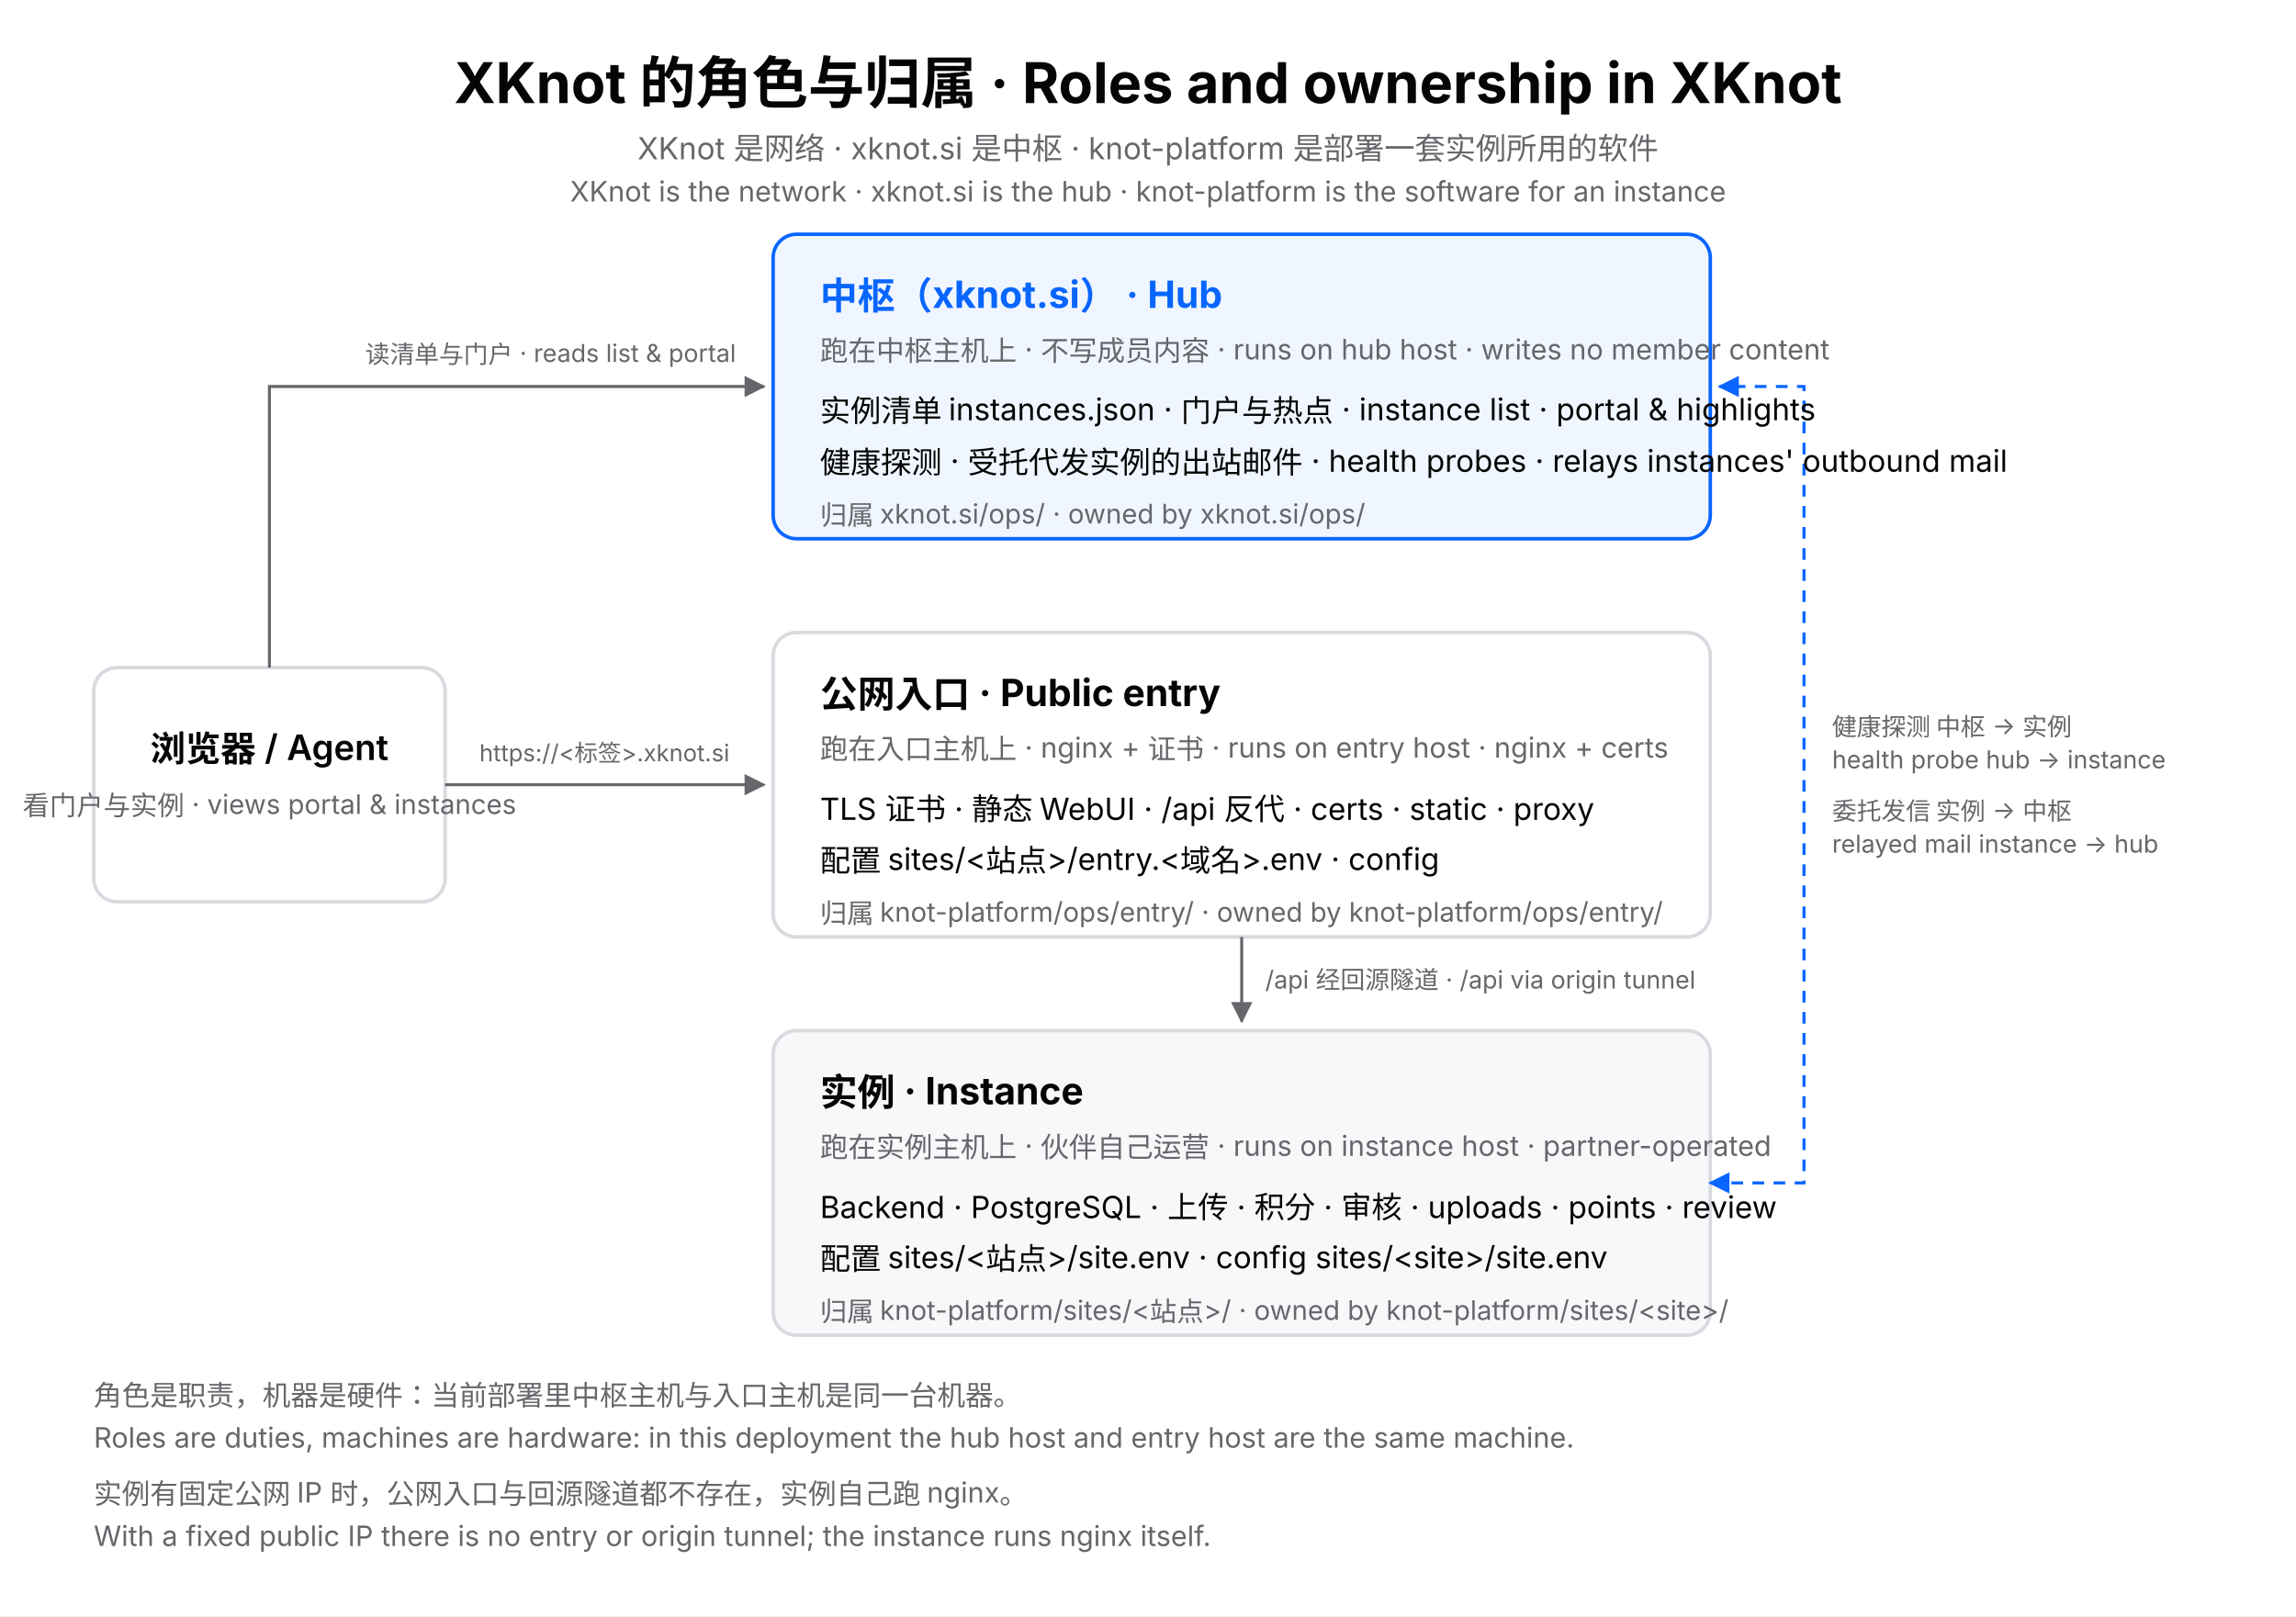
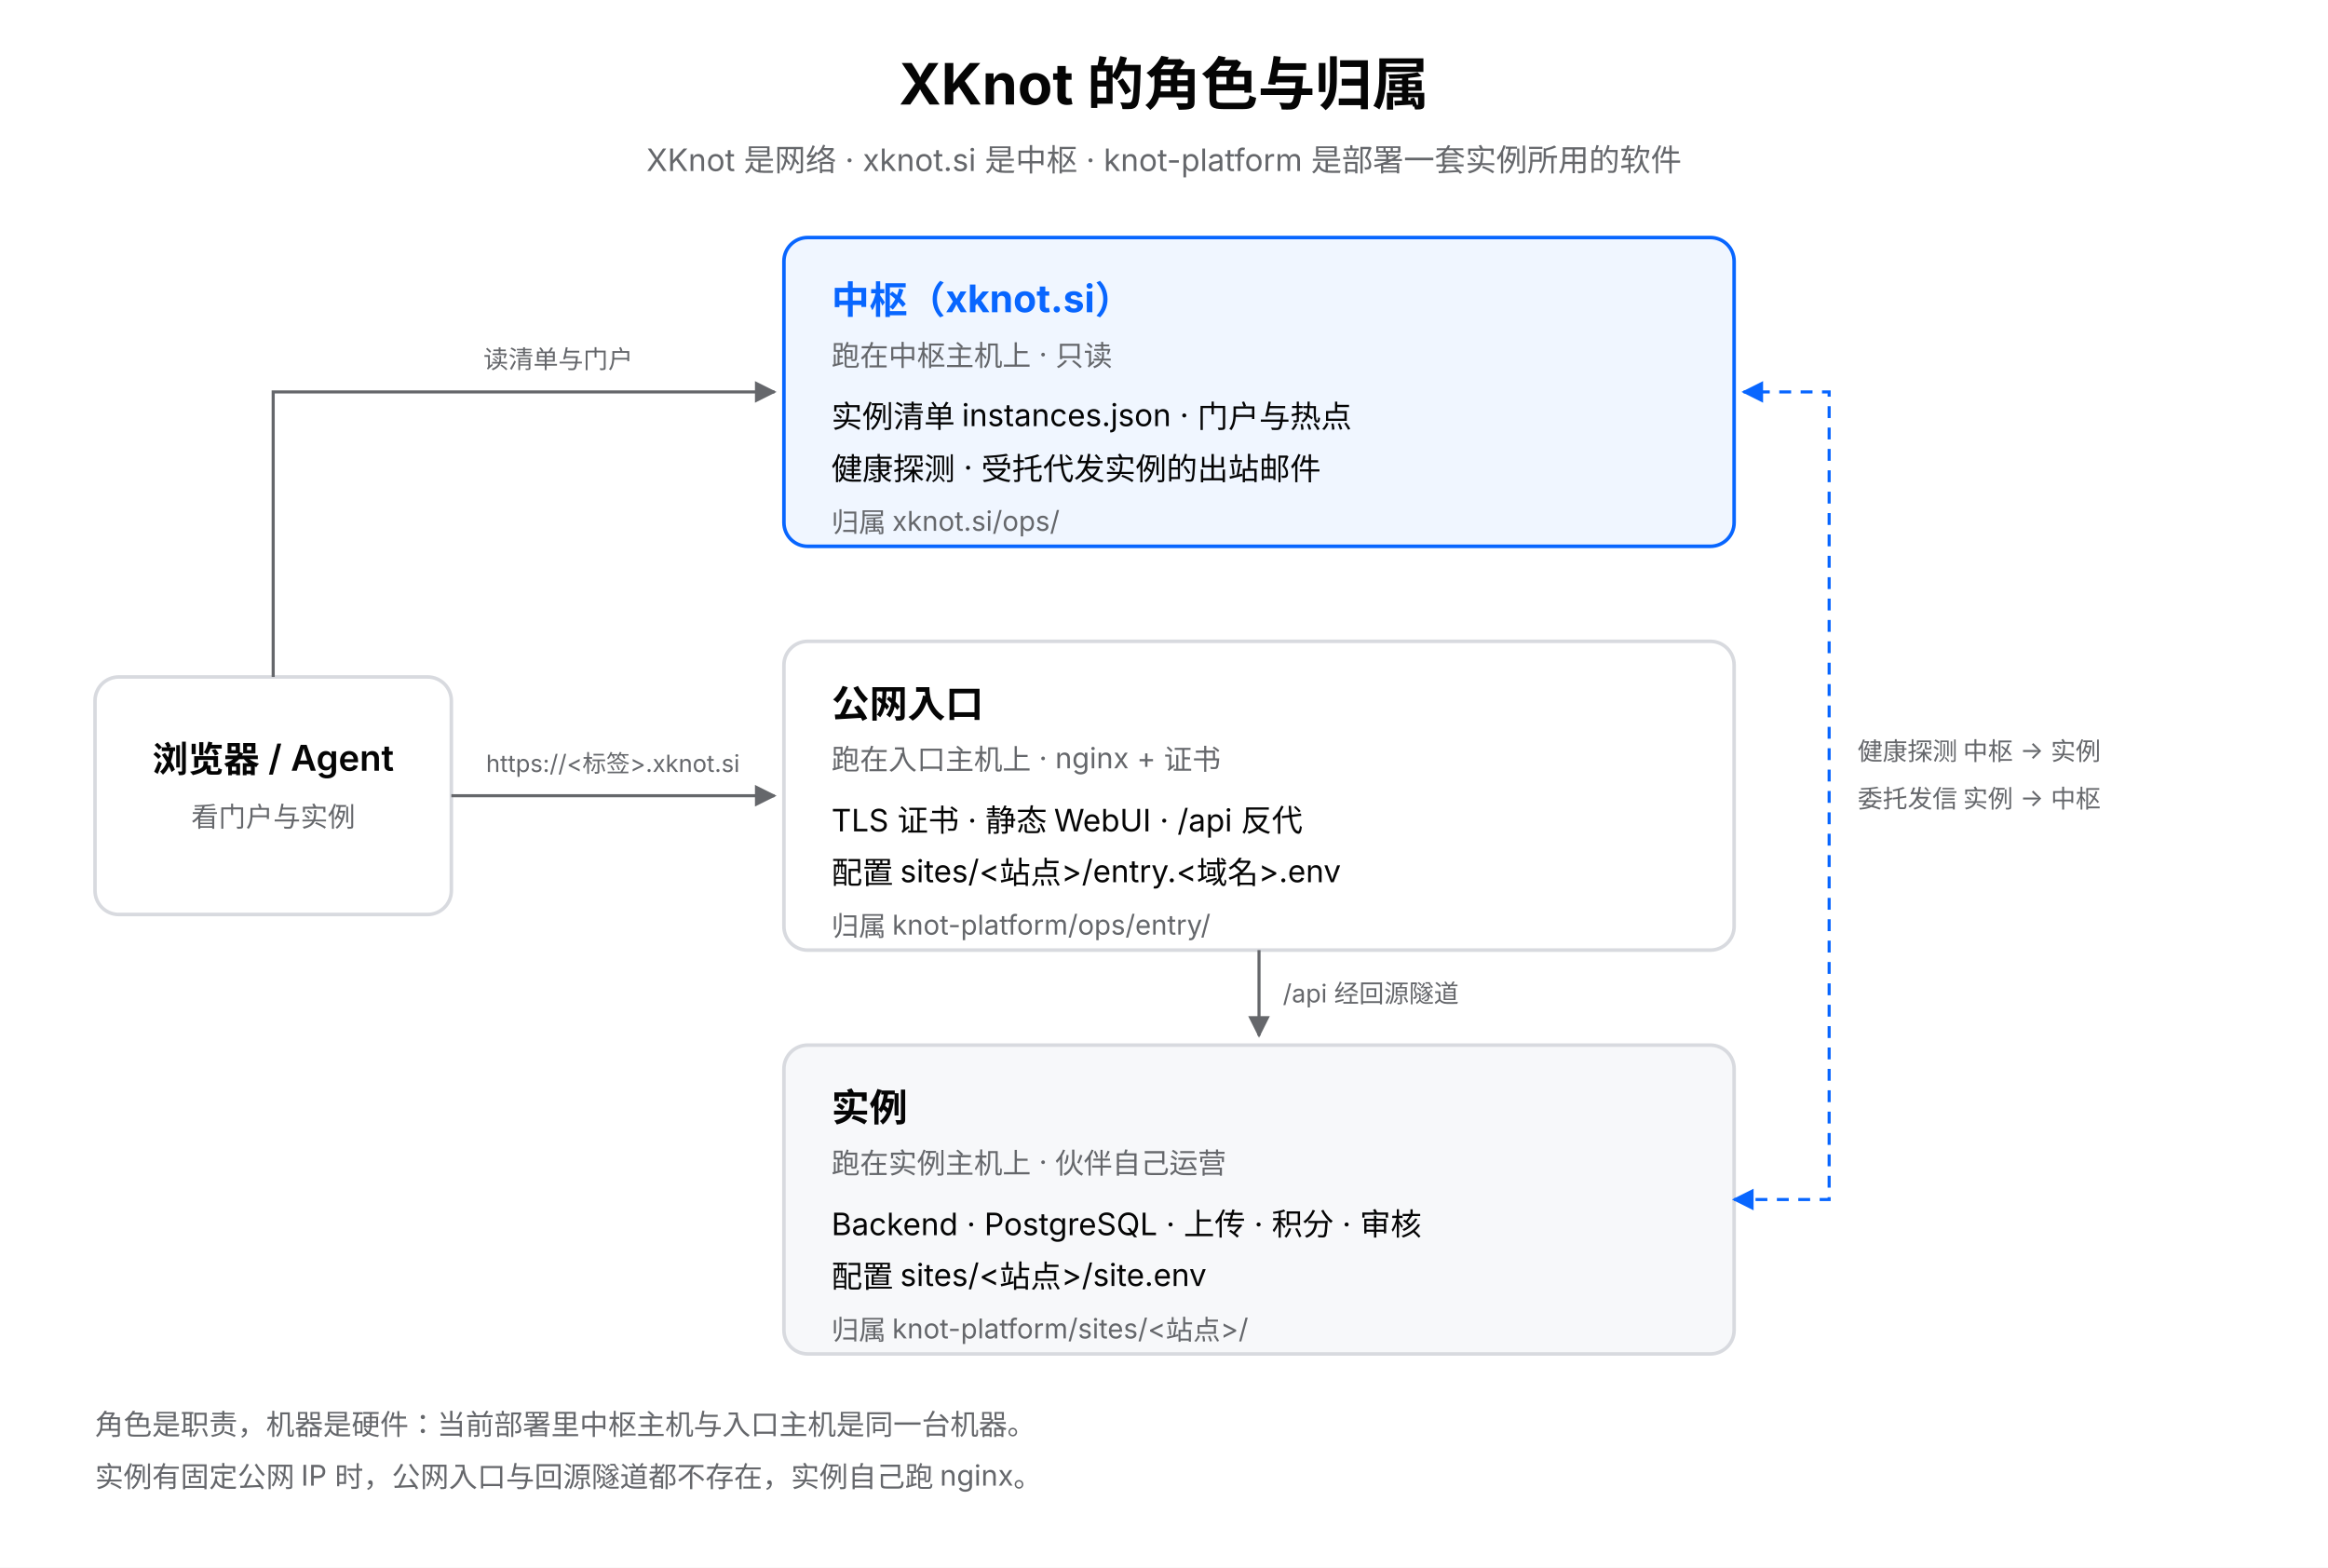
- <svg xmlns="http://www.w3.org/2000/svg" width="980" height="690" viewBox="0 0 980 690" role="img" aria-label="XKnot roles and ownership">
-   <rect width="980" height="690" fill="#FFFFFF" />
+ <svg xmlns="http://www.w3.org/2000/svg" width="980" height="660" viewBox="0 0 980 660" role="img" aria-label="XKnot roles and ownership">
+   <rect width="980" height="660" fill="#FFFFFF" />
  <defs>
    <style>text { font-family: 'PingFang SC', 'Hiragino Sans GB', system-ui, -apple-system, sans-serif; }</style>
    <marker id="arrow" viewBox="0 0 10 10" refX="9" refY="5" markerWidth="7" markerHeight="7" orient="auto-start-reverse">
      <path d="M 0 0 L 10 5 L 0 10 z" fill="#65676B" />
    </marker>
    <marker id="arrow-blue" viewBox="0 0 10 10" refX="9" refY="5" markerWidth="7" markerHeight="7" orient="auto-start-reverse">
      <path d="M 0 0 L 10 5 L 0 10 z" fill="#0866FF" />
    </marker>
  </defs>
  <rect x="330" y="100" width="400" height="130" rx="10" fill="#F0F6FF" stroke="#0866FF" stroke-width="1.5" />
  <rect x="330" y="270" width="400" height="130" rx="10" fill="#FFFFFF" stroke="#D8DADF" stroke-width="1.5" />
  <rect x="330" y="440" width="400" height="130" rx="10" fill="#F7F8FA" stroke="#D8DADF" stroke-width="1.5" />
  <rect x="40" y="285" width="150" height="100" rx="10" fill="#FFFFFF" stroke="#D8DADF" stroke-width="1.5" />
  <polyline points="115,285 115,165 326,165" fill="none" stroke="#65676B" stroke-width="1.3" marker-end="url(#arrow)" />
  <line x1="190" y1="335" x2="326" y2="335" stroke="#65676B" stroke-width="1.3" marker-end="url(#arrow)" />
  <line x1="530" y1="400" x2="530" y2="436" stroke="#65676B" stroke-width="1.3" marker-end="url(#arrow)" />
  <polyline points="730,505 770,505 770,165 734,165" fill="none" stroke="#0866FF" stroke-width="1.3" stroke-dasharray="5 4" marker-start="url(#arrow-blue)" marker-end="url(#arrow-blue)" />
-   <text x="490" y="44" text-anchor="middle" font-size="24" font-weight="700" fill="#050505">XKnot 的角色与归属 · Roles and ownership in XKnot</text>
-   <text x="490" y="68" text-anchor="middle" font-size="13" fill="#65676B">XKnot 是网络 · xknot.si 是中枢 · knot-platform 是部署一套实例所用的软件</text>
-   <text x="490" y="86" text-anchor="middle" font-size="12" fill="#65676B">XKnot is the network · xknot.si is the hub · knot-platform is the software for an instance</text>
-   <text x="350" y="132" font-size="16" font-weight="700" fill="#0866FF">中枢（xknot.si） · Hub</text>
-   <text x="350" y="154" font-size="12" fill="#65676B">跑在中枢主机上 · 不写成员内容 · runs on hub host · writes no member content</text>
-   <text x="350" y="180" font-size="13" fill="#050505">实例清单 instances.json · 门户与热点 · instance list · portal &amp; highlights</text>
-   <text x="350" y="202" font-size="13" fill="#050505">健康探测 · 受托代发实例的出站邮件 · health probes · relays instances' outbound mail</text>
-   <text x="350" y="224" font-size="11.5" fill="#65676B">归属 xknot.si/ops/ · owned by xknot.si/ops/</text>
-   <text x="350" y="302" font-size="16" font-weight="700" fill="#050505">公网入口 · Public entry</text>
-   <text x="350" y="324" font-size="12" fill="#65676B">跑在入口主机上 · nginx + 证书 · runs on entry host · nginx + certs</text>
-   <text x="350" y="350" font-size="13" fill="#050505">TLS 证书 · 静态 WebUI · /api 反代 · certs · static · proxy</text>
-   <text x="350" y="372" font-size="13" fill="#050505">配置 sites/&lt;站点&gt;/entry.&lt;域名&gt;.env · config</text>
-   <text x="350" y="394" font-size="11.5" fill="#65676B">归属 knot-platform/ops/entry/ · owned by knot-platform/ops/entry/</text>
-   <text x="350" y="472" font-size="16" font-weight="700" fill="#050505">实例 · Instance</text>
-   <text x="350" y="494" font-size="12" fill="#65676B">跑在实例主机上 · 伙伴自己运营 · runs on instance host · partner-operated</text>
-   <text x="350" y="520" font-size="13" fill="#050505">Backend · PostgreSQL · 上传 · 积分 · 审核 · uploads · points · review</text>
-   <text x="350" y="542" font-size="13" fill="#050505">配置 sites/&lt;站点&gt;/site.env · config sites/&lt;site&gt;/site.env</text>
-   <text x="350" y="564" font-size="11.5" fill="#65676B">归属 knot-platform/sites/&lt;站点&gt;/ · owned by knot-platform/sites/&lt;site&gt;/</text>
+   <text x="490" y="44" text-anchor="middle" font-size="24" font-weight="700" fill="#050505">XKnot 的角色与归属</text>
+   <text x="490" y="72" text-anchor="middle" font-size="13" fill="#65676B">XKnot 是网络 · xknot.si 是中枢 · knot-platform 是部署一套实例所用的软件</text>
+   <text x="350" y="132" font-size="16" font-weight="700" fill="#0866FF">中枢（xknot.si）</text>
+   <text x="350" y="154" font-size="12" fill="#65676B">跑在中枢主机上 · 只读</text>
+   <text x="350" y="180" font-size="13" fill="#050505">实例清单 instances.json · 门户与热点</text>
+   <text x="350" y="202" font-size="13" fill="#050505">健康探测 · 受托代发实例的出站邮件</text>
+   <text x="350" y="224" font-size="11.5" fill="#65676B">归属 xknot.si/ops/</text>
+   <text x="350" y="302" font-size="16" font-weight="700" fill="#050505">公网入口</text>
+   <text x="350" y="324" font-size="12" fill="#65676B">跑在入口主机上 · nginx + 证书</text>
+   <text x="350" y="350" font-size="13" fill="#050505">TLS 证书 · 静态 WebUI · /api 反代</text>
+   <text x="350" y="372" font-size="13" fill="#050505">配置 sites/&lt;站点&gt;/entry.&lt;域名&gt;.env</text>
+   <text x="350" y="394" font-size="11.5" fill="#65676B">归属 knot-platform/ops/entry/</text>
+   <text x="350" y="472" font-size="16" font-weight="700" fill="#050505">实例</text>
+   <text x="350" y="494" font-size="12" fill="#65676B">跑在实例主机上 · 伙伴自己运营</text>
+   <text x="350" y="520" font-size="13" fill="#050505">Backend · PostgreSQL · 上传 · 积分 · 审核</text>
+   <text x="350" y="542" font-size="13" fill="#050505">配置 sites/&lt;站点&gt;/site.env</text>
+   <text x="350" y="564" font-size="11.5" fill="#65676B">归属 knot-platform/sites/&lt;站点&gt;/</text>
  <text x="115" y="325" text-anchor="middle" font-size="15" font-weight="600" fill="#050505">浏览器 / Agent</text>
-   <text x="115" y="348" text-anchor="middle" font-size="11.5" fill="#65676B">看门户与实例 · views portal &amp; instances</text>
-   <text x="235" y="155" text-anchor="middle" font-size="10.5" fill="#65676B">读清单与门户 · reads list &amp; portal</text>
+   <text x="115" y="348" text-anchor="middle" font-size="11.5" fill="#65676B">看门户与实例</text>
+   <text x="235" y="155" text-anchor="middle" font-size="10.5" fill="#65676B">读清单与门户</text>
  <text x="258" y="325" text-anchor="middle" font-size="10" fill="#65676B">https://&lt;标签&gt;.xknot.si</text>
-   <text x="540" y="422" font-size="10.5" fill="#65676B">/api 经回源隧道 · /api via origin tunnel</text>
-   <text x="782" y="314" font-size="10.5" fill="#65676B">健康探测 中枢 → 实例</text>
-   <text x="782" y="328" font-size="10.5" fill="#65676B">health probe hub → instance</text>
-   <text x="782" y="350" font-size="10.5" fill="#65676B">委托发信 实例 → 中枢</text>
-   <text x="782" y="364" font-size="10.5" fill="#65676B">relayed mail instance → hub</text>
-   <text x="40" y="600" font-size="12" fill="#65676B">角色是职责，机器是硬件：当前部署里中枢主机与入口主机是同一台机器。</text>
-   <text x="40" y="618" font-size="12" fill="#65676B">Roles are duties, machines are hardware: in this deployment the hub host and entry host are the same machine.</text>
-   <text x="40" y="642" font-size="12" fill="#65676B">实例有固定公网 IP 时，公网入口与回源隧道都不存在，实例自己跑 nginx。</text>
-   <text x="40" y="660" font-size="12" fill="#65676B">With a fixed public IP there is no entry or origin tunnel; the instance runs nginx itself.</text>
+   <text x="540" y="422" font-size="10.5" fill="#65676B">/api 经回源隧道</text>
+   <text x="782" y="320" font-size="10.5" fill="#65676B">健康探测 中枢 → 实例</text>
+   <text x="782" y="340" font-size="10.5" fill="#65676B">委托发信 实例 → 中枢</text>
+   <text x="40" y="604" font-size="12" fill="#65676B">角色是职责，机器是硬件：当前部署里中枢主机与入口主机是同一台机器。</text>
+   <text x="40" y="626" font-size="12" fill="#65676B">实例有固定公网 IP 时，公网入口与回源隧道都不存在，实例自己跑 nginx。</text>
</svg>
